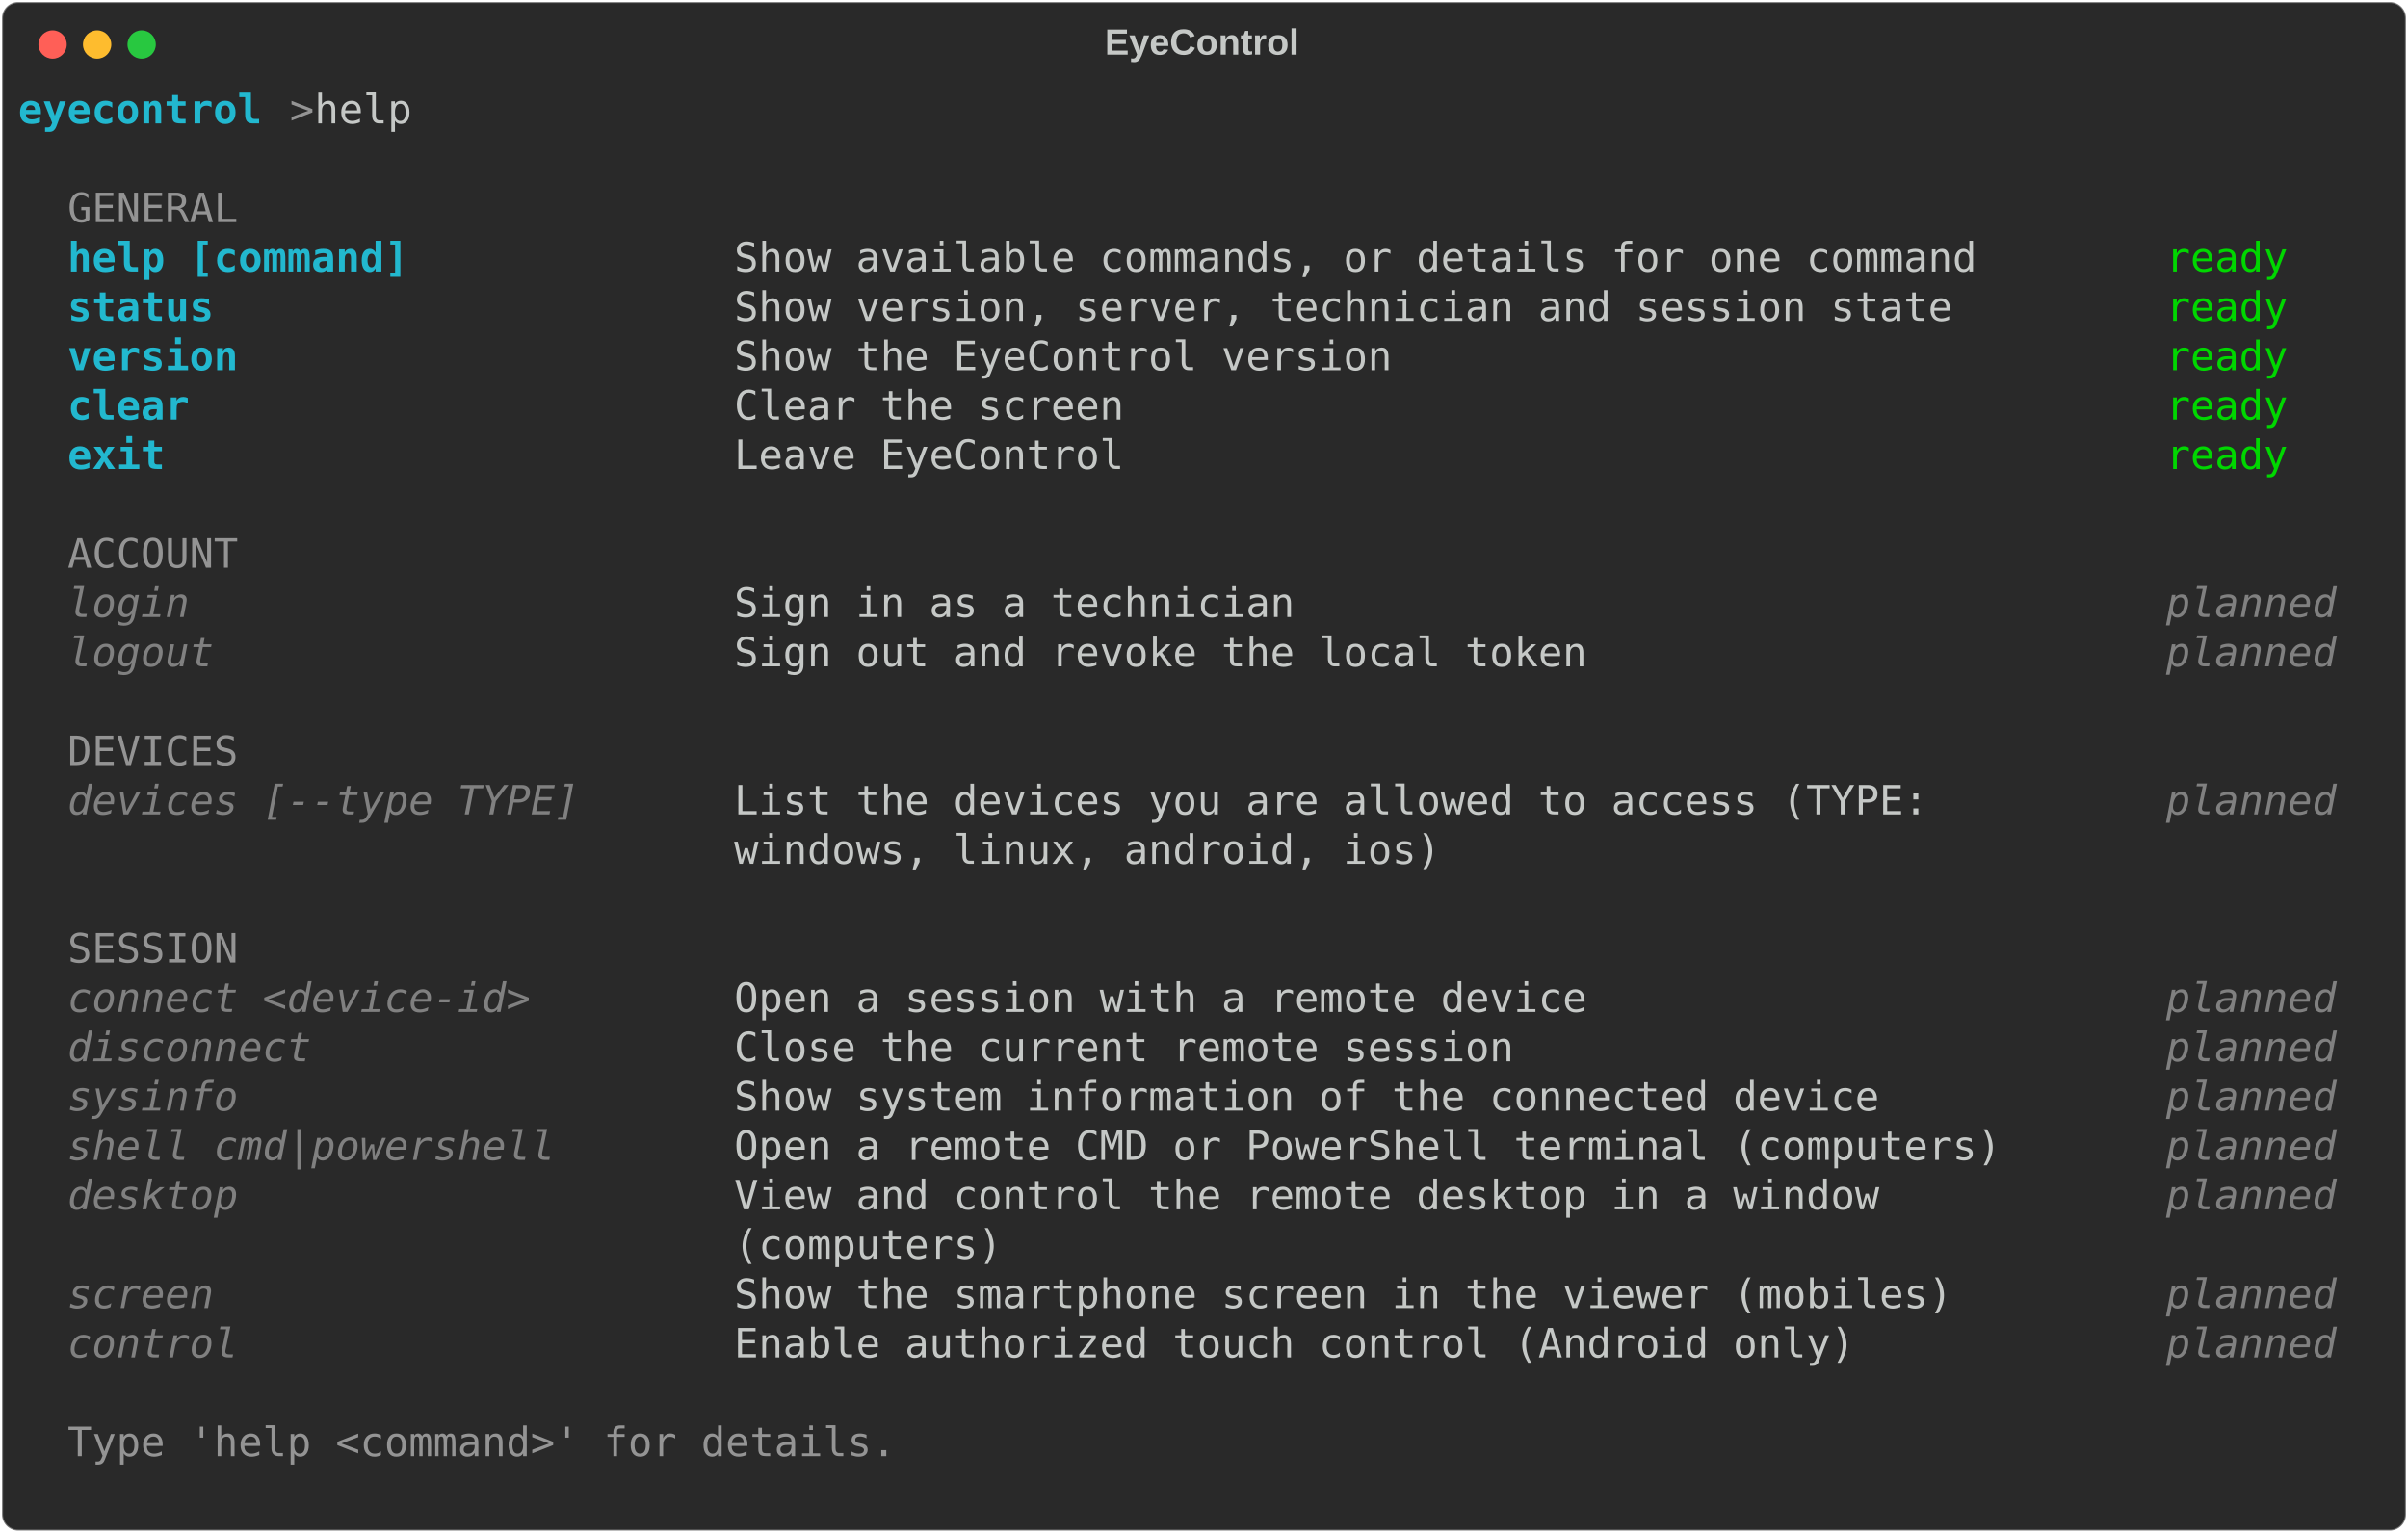
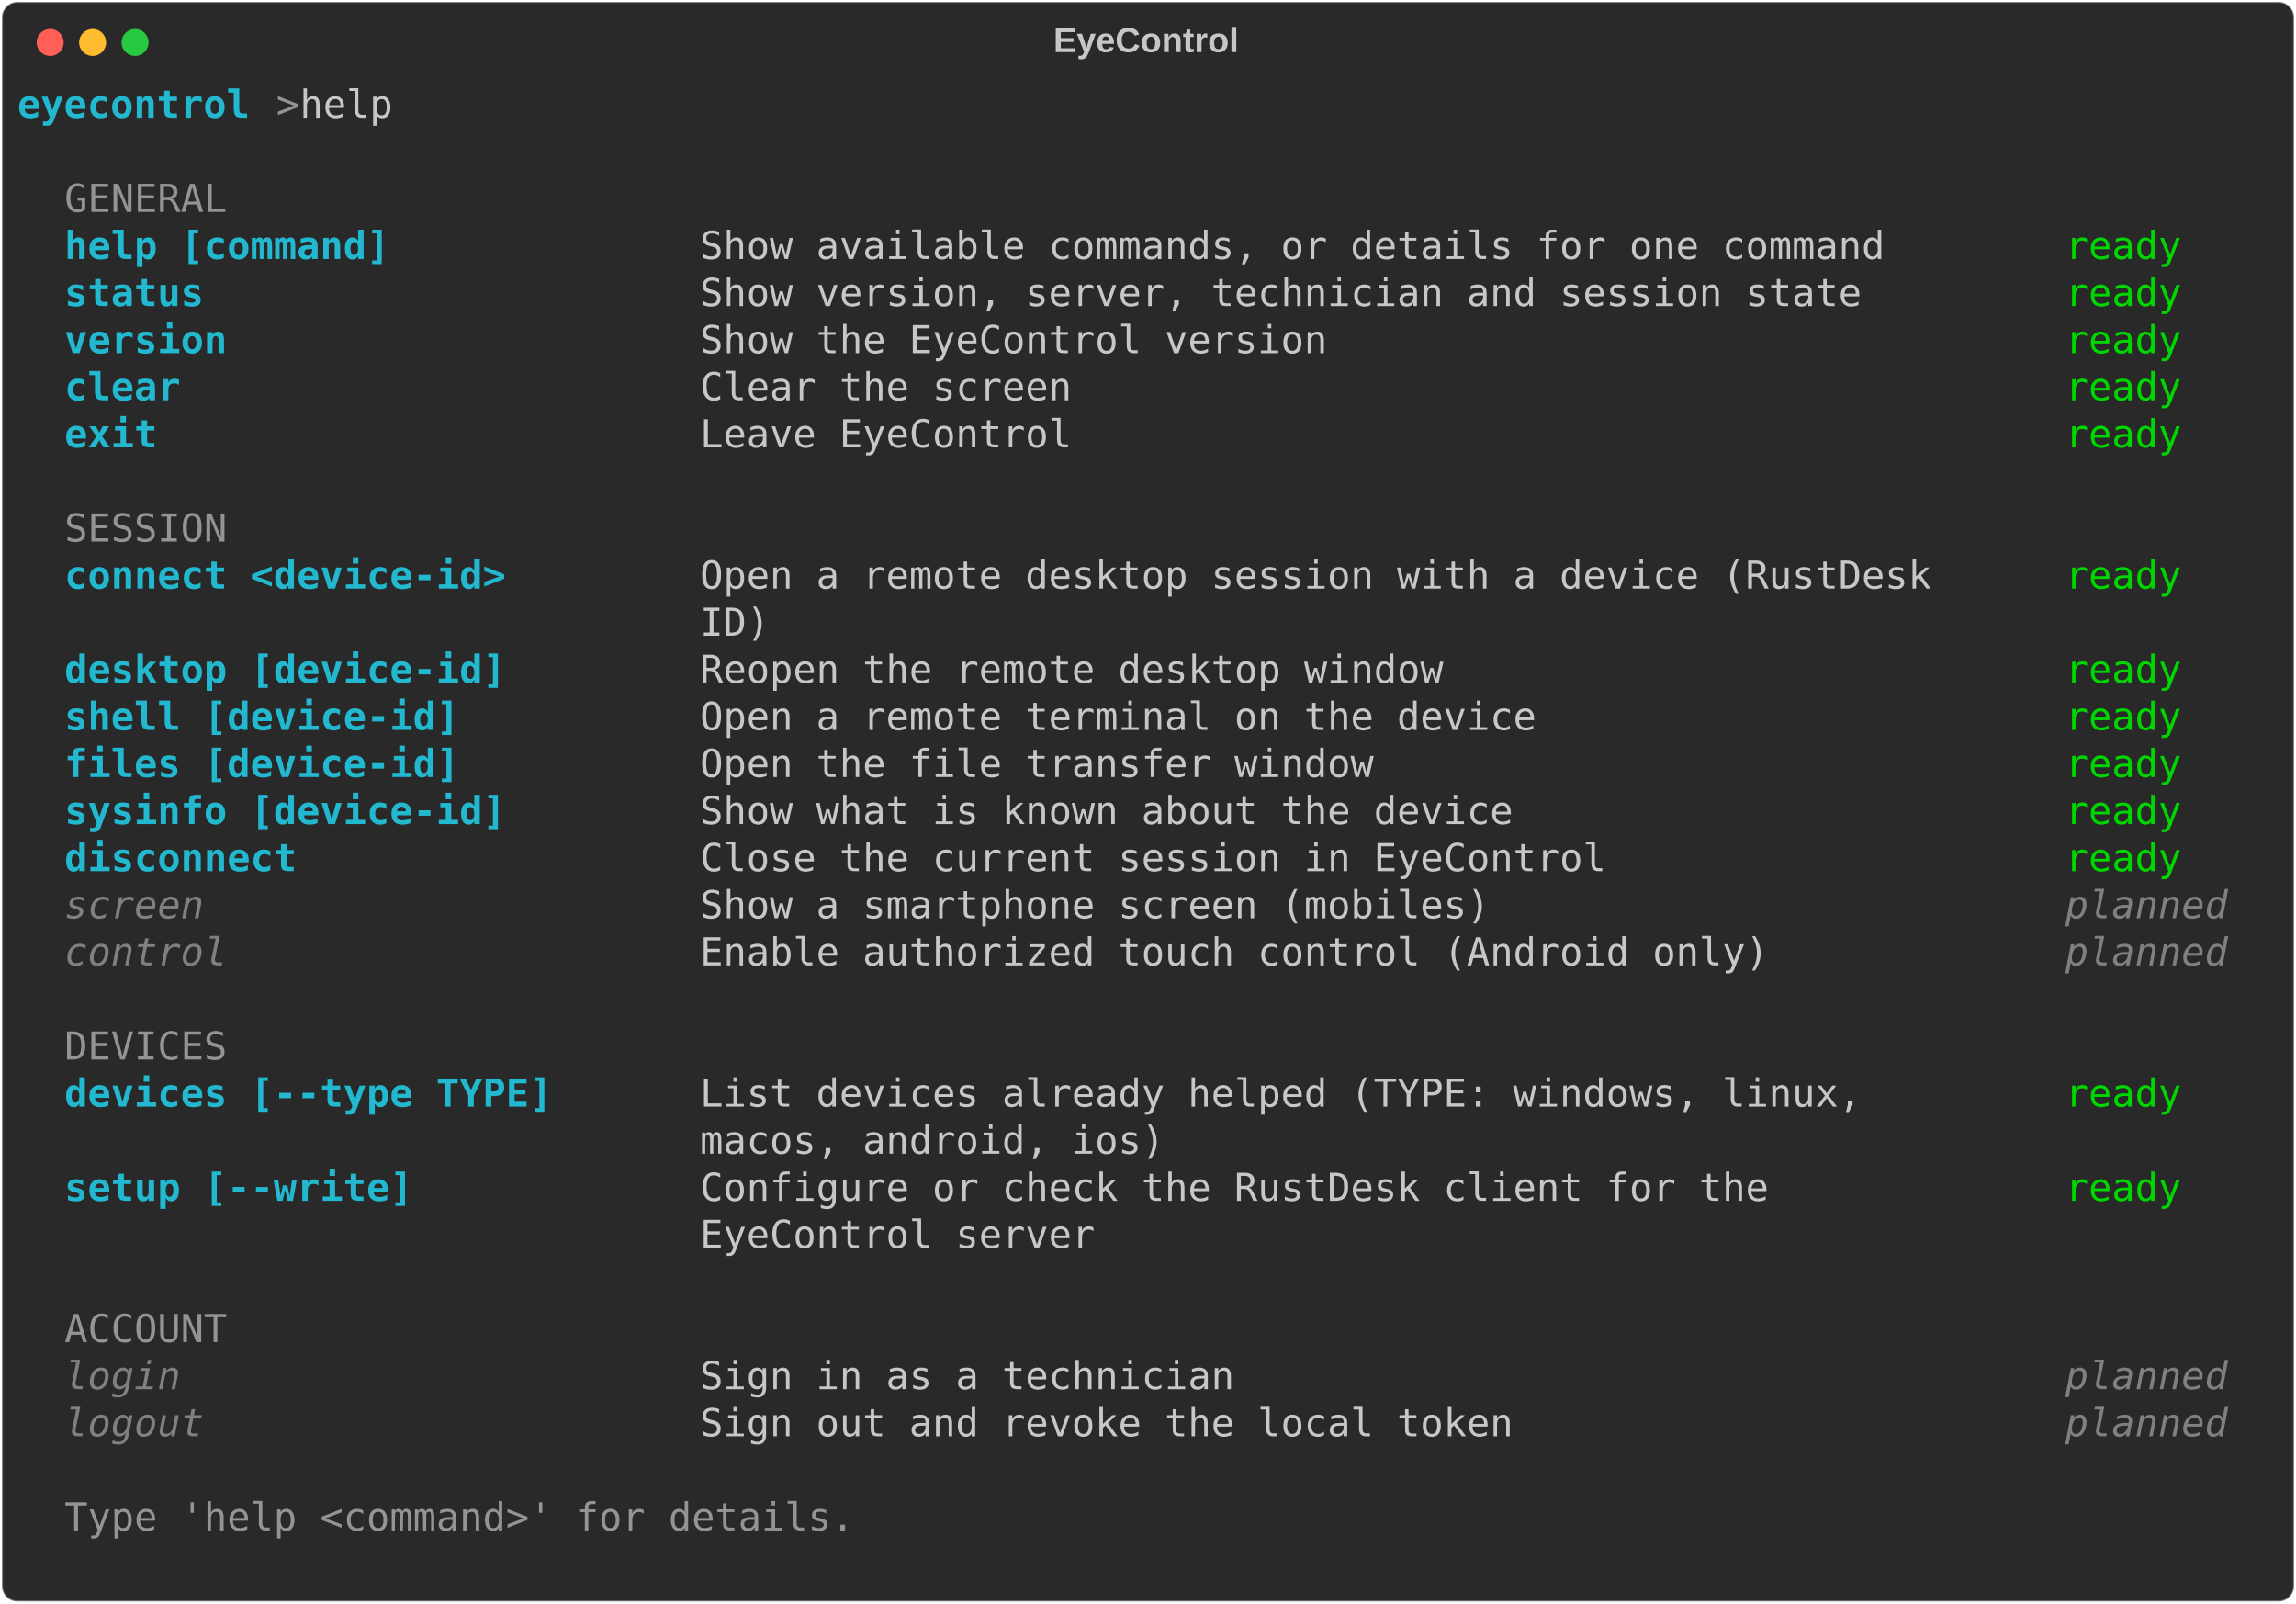
- <svg xmlns="http://www.w3.org/2000/svg" class="rich-terminal" viewBox="0 0 1190 757.6">
+ <svg xmlns="http://www.w3.org/2000/svg" class="rich-terminal" viewBox="0 0 1190 830.8">
  <style>

    @font-face {
        font-family: "Fira Code";
        src: local("FiraCode-Regular"),
                url("https://cdnjs.cloudflare.com/ajax/libs/firacode/6.2.0/woff2/FiraCode-Regular.woff2") format("woff2"),
                url("https://cdnjs.cloudflare.com/ajax/libs/firacode/6.2.0/woff/FiraCode-Regular.woff") format("woff");
        font-style: normal;
        font-weight: 400;
    }
    @font-face {
        font-family: "Fira Code";
        src: local("FiraCode-Bold"),
                url("https://cdnjs.cloudflare.com/ajax/libs/firacode/6.2.0/woff2/FiraCode-Bold.woff2") format("woff2"),
                url("https://cdnjs.cloudflare.com/ajax/libs/firacode/6.2.0/woff/FiraCode-Bold.woff") format("woff");
        font-style: bold;
        font-weight: 700;
    }

-     .terminal-1631332428-matrix {
+     .terminal-2297467737-matrix {
        font-family: Fira Code, monospace;
        font-size: 20px;
        line-height: 24.4px;
        font-variant-east-asian: full-width;
    }

-     .terminal-1631332428-title {
+     .terminal-2297467737-title {
        font-size: 18px;
        font-weight: bold;
        font-family: arial;
    }

-     .terminal-1631332428-r1 { fill: #22b8cf;font-weight: bold }
- .terminal-1631332428-r2 { fill: #c5c8c6 }
- .terminal-1631332428-r3 { fill: #949494 }
- .terminal-1631332428-r4 { fill: #00d700 }
- .terminal-1631332428-r5 { fill: #808080;font-style: italic; }
+     .terminal-2297467737-r1 { fill: #22b8cf;font-weight: bold }
+ .terminal-2297467737-r2 { fill: #c5c8c6 }
+ .terminal-2297467737-r3 { fill: #949494 }
+ .terminal-2297467737-r4 { fill: #00d700 }
+ .terminal-2297467737-r5 { fill: #808080;font-style: italic; }
    </style>
  <defs>
-     <clipPath id="terminal-1631332428-clip-terminal">
-       <rect x="0" y="0" width="1170.2" height="706.6" />
-     </clipPath>
-     <clipPath id="terminal-1631332428-line-0">
+     <clipPath id="terminal-2297467737-clip-terminal">
+       <rect x="0" y="0" width="1170.2" height="779.8" />
+     </clipPath>
+     <clipPath id="terminal-2297467737-line-0">
      <rect x="0" y="1.5" width="1171.2" height="24.65" />
    </clipPath>
-     <clipPath id="terminal-1631332428-line-1">
+     <clipPath id="terminal-2297467737-line-1">
      <rect x="0" y="25.9" width="1171.2" height="24.65" />
    </clipPath>
-     <clipPath id="terminal-1631332428-line-2">
+     <clipPath id="terminal-2297467737-line-2">
      <rect x="0" y="50.3" width="1171.2" height="24.65" />
    </clipPath>
-     <clipPath id="terminal-1631332428-line-3">
+     <clipPath id="terminal-2297467737-line-3">
      <rect x="0" y="74.7" width="1171.2" height="24.65" />
    </clipPath>
-     <clipPath id="terminal-1631332428-line-4">
+     <clipPath id="terminal-2297467737-line-4">
      <rect x="0" y="99.1" width="1171.2" height="24.65" />
    </clipPath>
-     <clipPath id="terminal-1631332428-line-5">
+     <clipPath id="terminal-2297467737-line-5">
      <rect x="0" y="123.5" width="1171.2" height="24.65" />
    </clipPath>
-     <clipPath id="terminal-1631332428-line-6">
+     <clipPath id="terminal-2297467737-line-6">
      <rect x="0" y="147.9" width="1171.2" height="24.65" />
    </clipPath>
-     <clipPath id="terminal-1631332428-line-7">
+     <clipPath id="terminal-2297467737-line-7">
      <rect x="0" y="172.3" width="1171.2" height="24.65" />
    </clipPath>
-     <clipPath id="terminal-1631332428-line-8">
+     <clipPath id="terminal-2297467737-line-8">
      <rect x="0" y="196.7" width="1171.2" height="24.65" />
    </clipPath>
-     <clipPath id="terminal-1631332428-line-9">
+     <clipPath id="terminal-2297467737-line-9">
      <rect x="0" y="221.1" width="1171.2" height="24.65" />
    </clipPath>
-     <clipPath id="terminal-1631332428-line-10">
+     <clipPath id="terminal-2297467737-line-10">
      <rect x="0" y="245.5" width="1171.2" height="24.65" />
    </clipPath>
-     <clipPath id="terminal-1631332428-line-11">
+     <clipPath id="terminal-2297467737-line-11">
      <rect x="0" y="269.9" width="1171.2" height="24.65" />
    </clipPath>
-     <clipPath id="terminal-1631332428-line-12">
+     <clipPath id="terminal-2297467737-line-12">
      <rect x="0" y="294.3" width="1171.2" height="24.65" />
    </clipPath>
-     <clipPath id="terminal-1631332428-line-13">
+     <clipPath id="terminal-2297467737-line-13">
      <rect x="0" y="318.7" width="1171.2" height="24.65" />
    </clipPath>
-     <clipPath id="terminal-1631332428-line-14">
+     <clipPath id="terminal-2297467737-line-14">
      <rect x="0" y="343.1" width="1171.2" height="24.65" />
    </clipPath>
-     <clipPath id="terminal-1631332428-line-15">
+     <clipPath id="terminal-2297467737-line-15">
      <rect x="0" y="367.5" width="1171.2" height="24.65" />
    </clipPath>
-     <clipPath id="terminal-1631332428-line-16">
+     <clipPath id="terminal-2297467737-line-16">
      <rect x="0" y="391.9" width="1171.2" height="24.65" />
    </clipPath>
-     <clipPath id="terminal-1631332428-line-17">
+     <clipPath id="terminal-2297467737-line-17">
      <rect x="0" y="416.3" width="1171.2" height="24.65" />
    </clipPath>
-     <clipPath id="terminal-1631332428-line-18">
+     <clipPath id="terminal-2297467737-line-18">
      <rect x="0" y="440.7" width="1171.2" height="24.65" />
    </clipPath>
-     <clipPath id="terminal-1631332428-line-19">
+     <clipPath id="terminal-2297467737-line-19">
      <rect x="0" y="465.1" width="1171.2" height="24.65" />
    </clipPath>
-     <clipPath id="terminal-1631332428-line-20">
+     <clipPath id="terminal-2297467737-line-20">
      <rect x="0" y="489.5" width="1171.2" height="24.65" />
    </clipPath>
-     <clipPath id="terminal-1631332428-line-21">
+     <clipPath id="terminal-2297467737-line-21">
      <rect x="0" y="513.9" width="1171.2" height="24.65" />
    </clipPath>
-     <clipPath id="terminal-1631332428-line-22">
+     <clipPath id="terminal-2297467737-line-22">
      <rect x="0" y="538.3" width="1171.2" height="24.65" />
    </clipPath>
-     <clipPath id="terminal-1631332428-line-23">
+     <clipPath id="terminal-2297467737-line-23">
      <rect x="0" y="562.7" width="1171.2" height="24.65" />
    </clipPath>
-     <clipPath id="terminal-1631332428-line-24">
+     <clipPath id="terminal-2297467737-line-24">
      <rect x="0" y="587.1" width="1171.2" height="24.65" />
    </clipPath>
-     <clipPath id="terminal-1631332428-line-25">
+     <clipPath id="terminal-2297467737-line-25">
      <rect x="0" y="611.5" width="1171.2" height="24.65" />
    </clipPath>
-     <clipPath id="terminal-1631332428-line-26">
+     <clipPath id="terminal-2297467737-line-26">
      <rect x="0" y="635.9" width="1171.2" height="24.65" />
    </clipPath>
-     <clipPath id="terminal-1631332428-line-27">
+     <clipPath id="terminal-2297467737-line-27">
      <rect x="0" y="660.3" width="1171.2" height="24.65" />
    </clipPath>
+     <clipPath id="terminal-2297467737-line-28">
+       <rect x="0" y="684.7" width="1171.2" height="24.65" />
+     </clipPath>
+     <clipPath id="terminal-2297467737-line-29">
+       <rect x="0" y="709.1" width="1171.2" height="24.65" />
+     </clipPath>
+     <clipPath id="terminal-2297467737-line-30">
+       <rect x="0" y="733.5" width="1171.2" height="24.65" />
+     </clipPath>
  </defs>
-   <rect fill="#292929" stroke="rgba(255,255,255,0.35)" stroke-width="1" x="1" y="1" width="1188" height="755.6" rx="8" />
-   <text class="terminal-1631332428-title" fill="#c5c8c6" text-anchor="middle" x="594" y="27">EyeControl</text>
+   <rect fill="#292929" stroke="rgba(255,255,255,0.35)" stroke-width="1" x="1" y="1" width="1188" height="828.8" rx="8" />
+   <text class="terminal-2297467737-title" fill="#c5c8c6" text-anchor="middle" x="594" y="27">EyeControl</text>
  <g transform="translate(26,22)">
    <circle cx="0" cy="0" r="7" fill="#ff5f57" />
    <circle cx="22" cy="0" r="7" fill="#febc2e" />
    <circle cx="44" cy="0" r="7" fill="#28c840" />
  </g>
-   <g transform="translate(9, 41)" clip-path="url(#terminal-1631332428-clip-terminal)">
-     <g class="terminal-1631332428-matrix">
-       <text class="terminal-1631332428-r1" x="0" y="20" textLength="122" clip-path="url(#terminal-1631332428-line-0)">eyecontrol</text>
-       <text class="terminal-1631332428-r3" x="134.2" y="20" textLength="12.2" clip-path="url(#terminal-1631332428-line-0)">&gt;</text>
-       <text class="terminal-1631332428-r2" x="146.4" y="20" textLength="61" clip-path="url(#terminal-1631332428-line-0)"> help</text>
-       <text class="terminal-1631332428-r2" x="1171.2" y="20" textLength="12.2" clip-path="url(#terminal-1631332428-line-0)">
- </text>
-       <text class="terminal-1631332428-r2" x="1171.2" y="44.4" textLength="12.2" clip-path="url(#terminal-1631332428-line-1)">
- </text>
-       <text class="terminal-1631332428-r3" x="24.4" y="68.8" textLength="280.6" clip-path="url(#terminal-1631332428-line-2)">GENERAL                </text>
-       <text class="terminal-1631332428-r2" x="1171.2" y="68.8" textLength="12.2" clip-path="url(#terminal-1631332428-line-2)">
- </text>
-       <text class="terminal-1631332428-r1" x="24.4" y="93.2" textLength="280.6" clip-path="url(#terminal-1631332428-line-3)">  help [command]       </text>
-       <text class="terminal-1631332428-r2" x="353.8" y="93.2" textLength="658.8" clip-path="url(#terminal-1631332428-line-3)">Show available commands, or details for one command   </text>
-       <text class="terminal-1631332428-r4" x="1061.4" y="93.2" textLength="85.4" clip-path="url(#terminal-1631332428-line-3)">ready  </text>
-       <text class="terminal-1631332428-r2" x="1171.2" y="93.2" textLength="12.2" clip-path="url(#terminal-1631332428-line-3)">
- </text>
-       <text class="terminal-1631332428-r1" x="24.4" y="117.6" textLength="280.6" clip-path="url(#terminal-1631332428-line-4)">  status               </text>
-       <text class="terminal-1631332428-r2" x="353.8" y="117.6" textLength="658.8" clip-path="url(#terminal-1631332428-line-4)">Show version, server, technician and session state    </text>
-       <text class="terminal-1631332428-r4" x="1061.4" y="117.6" textLength="85.4" clip-path="url(#terminal-1631332428-line-4)">ready  </text>
-       <text class="terminal-1631332428-r2" x="1171.2" y="117.6" textLength="12.2" clip-path="url(#terminal-1631332428-line-4)">
- </text>
-       <text class="terminal-1631332428-r1" x="24.4" y="142" textLength="280.6" clip-path="url(#terminal-1631332428-line-5)">  version              </text>
-       <text class="terminal-1631332428-r2" x="353.8" y="142" textLength="658.8" clip-path="url(#terminal-1631332428-line-5)">Show the EyeControl version                           </text>
-       <text class="terminal-1631332428-r4" x="1061.4" y="142" textLength="85.4" clip-path="url(#terminal-1631332428-line-5)">ready  </text>
-       <text class="terminal-1631332428-r2" x="1171.2" y="142" textLength="12.2" clip-path="url(#terminal-1631332428-line-5)">
- </text>
-       <text class="terminal-1631332428-r1" x="24.4" y="166.4" textLength="280.6" clip-path="url(#terminal-1631332428-line-6)">  clear                </text>
-       <text class="terminal-1631332428-r2" x="353.8" y="166.4" textLength="658.8" clip-path="url(#terminal-1631332428-line-6)">Clear the screen                                      </text>
-       <text class="terminal-1631332428-r4" x="1061.4" y="166.4" textLength="85.4" clip-path="url(#terminal-1631332428-line-6)">ready  </text>
-       <text class="terminal-1631332428-r2" x="1171.2" y="166.4" textLength="12.2" clip-path="url(#terminal-1631332428-line-6)">
- </text>
-       <text class="terminal-1631332428-r1" x="24.4" y="190.8" textLength="280.6" clip-path="url(#terminal-1631332428-line-7)">  exit                 </text>
-       <text class="terminal-1631332428-r2" x="353.8" y="190.8" textLength="658.8" clip-path="url(#terminal-1631332428-line-7)">Leave EyeControl                                      </text>
-       <text class="terminal-1631332428-r4" x="1061.4" y="190.8" textLength="85.4" clip-path="url(#terminal-1631332428-line-7)">ready  </text>
-       <text class="terminal-1631332428-r2" x="1171.2" y="190.8" textLength="12.2" clip-path="url(#terminal-1631332428-line-7)">
- </text>
-       <text class="terminal-1631332428-r2" x="1171.2" y="215.2" textLength="12.2" clip-path="url(#terminal-1631332428-line-8)">
- </text>
-       <text class="terminal-1631332428-r3" x="24.4" y="239.6" textLength="280.6" clip-path="url(#terminal-1631332428-line-9)">ACCOUNT                </text>
-       <text class="terminal-1631332428-r2" x="1171.2" y="239.6" textLength="12.2" clip-path="url(#terminal-1631332428-line-9)">
- </text>
-       <text class="terminal-1631332428-r5" x="24.4" y="264" textLength="280.6" clip-path="url(#terminal-1631332428-line-10)">  login                </text>
-       <text class="terminal-1631332428-r2" x="353.8" y="264" textLength="658.8" clip-path="url(#terminal-1631332428-line-10)">Sign in as a technician                               </text>
-       <text class="terminal-1631332428-r5" x="1061.4" y="264" textLength="85.4" clip-path="url(#terminal-1631332428-line-10)">planned</text>
-       <text class="terminal-1631332428-r2" x="1171.2" y="264" textLength="12.2" clip-path="url(#terminal-1631332428-line-10)">
- </text>
-       <text class="terminal-1631332428-r5" x="24.4" y="288.4" textLength="280.6" clip-path="url(#terminal-1631332428-line-11)">  logout               </text>
-       <text class="terminal-1631332428-r2" x="353.8" y="288.4" textLength="658.8" clip-path="url(#terminal-1631332428-line-11)">Sign out and revoke the local token                   </text>
-       <text class="terminal-1631332428-r5" x="1061.4" y="288.4" textLength="85.4" clip-path="url(#terminal-1631332428-line-11)">planned</text>
-       <text class="terminal-1631332428-r2" x="1171.2" y="288.4" textLength="12.2" clip-path="url(#terminal-1631332428-line-11)">
- </text>
-       <text class="terminal-1631332428-r2" x="1171.2" y="312.8" textLength="12.2" clip-path="url(#terminal-1631332428-line-12)">
- </text>
-       <text class="terminal-1631332428-r3" x="24.4" y="337.2" textLength="280.6" clip-path="url(#terminal-1631332428-line-13)">DEVICES                </text>
-       <text class="terminal-1631332428-r2" x="1171.2" y="337.2" textLength="12.2" clip-path="url(#terminal-1631332428-line-13)">
- </text>
-       <text class="terminal-1631332428-r5" x="24.4" y="361.6" textLength="280.6" clip-path="url(#terminal-1631332428-line-14)">  devices [--type TYPE]</text>
-       <text class="terminal-1631332428-r2" x="353.8" y="361.6" textLength="658.8" clip-path="url(#terminal-1631332428-line-14)">List the devices you are allowed to access (TYPE:     </text>
-       <text class="terminal-1631332428-r5" x="1061.4" y="361.6" textLength="85.4" clip-path="url(#terminal-1631332428-line-14)">planned</text>
-       <text class="terminal-1631332428-r2" x="1171.2" y="361.6" textLength="12.2" clip-path="url(#terminal-1631332428-line-14)">
- </text>
-       <text class="terminal-1631332428-r2" x="353.8" y="386" textLength="658.8" clip-path="url(#terminal-1631332428-line-15)">windows, linux, android, ios)                         </text>
-       <text class="terminal-1631332428-r2" x="1171.2" y="386" textLength="12.2" clip-path="url(#terminal-1631332428-line-15)">
- </text>
-       <text class="terminal-1631332428-r2" x="1171.2" y="410.4" textLength="12.2" clip-path="url(#terminal-1631332428-line-16)">
- </text>
-       <text class="terminal-1631332428-r3" x="24.4" y="434.8" textLength="280.6" clip-path="url(#terminal-1631332428-line-17)">SESSION                </text>
-       <text class="terminal-1631332428-r2" x="1171.2" y="434.8" textLength="12.2" clip-path="url(#terminal-1631332428-line-17)">
- </text>
-       <text class="terminal-1631332428-r5" x="24.4" y="459.2" textLength="280.6" clip-path="url(#terminal-1631332428-line-18)">  connect &lt;device-id&gt;  </text>
-       <text class="terminal-1631332428-r2" x="353.8" y="459.2" textLength="658.8" clip-path="url(#terminal-1631332428-line-18)">Open a session with a remote device                   </text>
-       <text class="terminal-1631332428-r5" x="1061.4" y="459.2" textLength="85.4" clip-path="url(#terminal-1631332428-line-18)">planned</text>
-       <text class="terminal-1631332428-r2" x="1171.2" y="459.2" textLength="12.2" clip-path="url(#terminal-1631332428-line-18)">
- </text>
-       <text class="terminal-1631332428-r5" x="24.4" y="483.6" textLength="280.6" clip-path="url(#terminal-1631332428-line-19)">  disconnect           </text>
-       <text class="terminal-1631332428-r2" x="353.8" y="483.6" textLength="658.8" clip-path="url(#terminal-1631332428-line-19)">Close the current remote session                      </text>
-       <text class="terminal-1631332428-r5" x="1061.4" y="483.6" textLength="85.4" clip-path="url(#terminal-1631332428-line-19)">planned</text>
-       <text class="terminal-1631332428-r2" x="1171.2" y="483.6" textLength="12.2" clip-path="url(#terminal-1631332428-line-19)">
- </text>
-       <text class="terminal-1631332428-r5" x="24.4" y="508" textLength="280.6" clip-path="url(#terminal-1631332428-line-20)">  sysinfo              </text>
-       <text class="terminal-1631332428-r2" x="353.8" y="508" textLength="658.8" clip-path="url(#terminal-1631332428-line-20)">Show system information of the connected device       </text>
-       <text class="terminal-1631332428-r5" x="1061.4" y="508" textLength="85.4" clip-path="url(#terminal-1631332428-line-20)">planned</text>
-       <text class="terminal-1631332428-r2" x="1171.2" y="508" textLength="12.2" clip-path="url(#terminal-1631332428-line-20)">
- </text>
-       <text class="terminal-1631332428-r5" x="24.4" y="532.4" textLength="280.6" clip-path="url(#terminal-1631332428-line-21)">  shell cmd|powershell </text>
-       <text class="terminal-1631332428-r2" x="353.8" y="532.4" textLength="658.8" clip-path="url(#terminal-1631332428-line-21)">Open a remote CMD or PowerShell terminal (computers)  </text>
-       <text class="terminal-1631332428-r5" x="1061.4" y="532.4" textLength="85.4" clip-path="url(#terminal-1631332428-line-21)">planned</text>
-       <text class="terminal-1631332428-r2" x="1171.2" y="532.4" textLength="12.2" clip-path="url(#terminal-1631332428-line-21)">
- </text>
-       <text class="terminal-1631332428-r5" x="24.4" y="556.8" textLength="280.6" clip-path="url(#terminal-1631332428-line-22)">  desktop              </text>
-       <text class="terminal-1631332428-r2" x="353.8" y="556.8" textLength="658.8" clip-path="url(#terminal-1631332428-line-22)">View and control the remote desktop in a window       </text>
-       <text class="terminal-1631332428-r5" x="1061.4" y="556.8" textLength="85.4" clip-path="url(#terminal-1631332428-line-22)">planned</text>
-       <text class="terminal-1631332428-r2" x="1171.2" y="556.8" textLength="12.2" clip-path="url(#terminal-1631332428-line-22)">
- </text>
-       <text class="terminal-1631332428-r2" x="353.8" y="581.2" textLength="658.8" clip-path="url(#terminal-1631332428-line-23)">(computers)                                           </text>
-       <text class="terminal-1631332428-r2" x="1171.2" y="581.2" textLength="12.2" clip-path="url(#terminal-1631332428-line-23)">
- </text>
-       <text class="terminal-1631332428-r5" x="24.4" y="605.6" textLength="280.6" clip-path="url(#terminal-1631332428-line-24)">  screen               </text>
-       <text class="terminal-1631332428-r2" x="353.8" y="605.6" textLength="658.8" clip-path="url(#terminal-1631332428-line-24)">Show the smartphone screen in the viewer (mobiles)    </text>
-       <text class="terminal-1631332428-r5" x="1061.4" y="605.6" textLength="85.4" clip-path="url(#terminal-1631332428-line-24)">planned</text>
-       <text class="terminal-1631332428-r2" x="1171.2" y="605.6" textLength="12.2" clip-path="url(#terminal-1631332428-line-24)">
- </text>
-       <text class="terminal-1631332428-r5" x="24.4" y="630" textLength="280.6" clip-path="url(#terminal-1631332428-line-25)">  control              </text>
-       <text class="terminal-1631332428-r2" x="353.8" y="630" textLength="658.8" clip-path="url(#terminal-1631332428-line-25)">Enable authorized touch control (Android only)        </text>
-       <text class="terminal-1631332428-r5" x="1061.4" y="630" textLength="85.4" clip-path="url(#terminal-1631332428-line-25)">planned</text>
-       <text class="terminal-1631332428-r2" x="1171.2" y="630" textLength="12.2" clip-path="url(#terminal-1631332428-line-25)">
- </text>
-       <text class="terminal-1631332428-r2" x="1171.2" y="654.4" textLength="12.2" clip-path="url(#terminal-1631332428-line-26)">
- </text>
-       <text class="terminal-1631332428-r3" x="24.4" y="678.8" textLength="414.8" clip-path="url(#terminal-1631332428-line-27)">Type 'help &lt;command&gt;' for details.</text>
-       <text class="terminal-1631332428-r2" x="1171.2" y="678.8" textLength="12.2" clip-path="url(#terminal-1631332428-line-27)">
- </text>
-       <text class="terminal-1631332428-r2" x="1171.2" y="703.2" textLength="12.2" clip-path="url(#terminal-1631332428-line-28)">
+   <g transform="translate(9, 41)" clip-path="url(#terminal-2297467737-clip-terminal)">
+     <g class="terminal-2297467737-matrix">
+       <text class="terminal-2297467737-r1" x="0" y="20" textLength="122" clip-path="url(#terminal-2297467737-line-0)">eyecontrol</text>
+       <text class="terminal-2297467737-r3" x="134.2" y="20" textLength="12.2" clip-path="url(#terminal-2297467737-line-0)">&gt;</text>
+       <text class="terminal-2297467737-r2" x="146.4" y="20" textLength="61" clip-path="url(#terminal-2297467737-line-0)"> help</text>
+       <text class="terminal-2297467737-r2" x="1171.2" y="20" textLength="12.2" clip-path="url(#terminal-2297467737-line-0)">
+ </text>
+       <text class="terminal-2297467737-r2" x="1171.2" y="44.4" textLength="12.2" clip-path="url(#terminal-2297467737-line-1)">
+ </text>
+       <text class="terminal-2297467737-r3" x="24.4" y="68.8" textLength="280.6" clip-path="url(#terminal-2297467737-line-2)">GENERAL                </text>
+       <text class="terminal-2297467737-r2" x="1171.2" y="68.8" textLength="12.2" clip-path="url(#terminal-2297467737-line-2)">
+ </text>
+       <text class="terminal-2297467737-r1" x="24.4" y="93.2" textLength="280.6" clip-path="url(#terminal-2297467737-line-3)">  help [command]       </text>
+       <text class="terminal-2297467737-r2" x="353.8" y="93.2" textLength="658.8" clip-path="url(#terminal-2297467737-line-3)">Show available commands, or details for one command   </text>
+       <text class="terminal-2297467737-r4" x="1061.4" y="93.2" textLength="85.4" clip-path="url(#terminal-2297467737-line-3)">ready  </text>
+       <text class="terminal-2297467737-r2" x="1171.2" y="93.2" textLength="12.2" clip-path="url(#terminal-2297467737-line-3)">
+ </text>
+       <text class="terminal-2297467737-r1" x="24.4" y="117.6" textLength="280.6" clip-path="url(#terminal-2297467737-line-4)">  status               </text>
+       <text class="terminal-2297467737-r2" x="353.8" y="117.6" textLength="658.8" clip-path="url(#terminal-2297467737-line-4)">Show version, server, technician and session state    </text>
+       <text class="terminal-2297467737-r4" x="1061.4" y="117.6" textLength="85.4" clip-path="url(#terminal-2297467737-line-4)">ready  </text>
+       <text class="terminal-2297467737-r2" x="1171.2" y="117.6" textLength="12.2" clip-path="url(#terminal-2297467737-line-4)">
+ </text>
+       <text class="terminal-2297467737-r1" x="24.4" y="142" textLength="280.6" clip-path="url(#terminal-2297467737-line-5)">  version              </text>
+       <text class="terminal-2297467737-r2" x="353.8" y="142" textLength="658.8" clip-path="url(#terminal-2297467737-line-5)">Show the EyeControl version                           </text>
+       <text class="terminal-2297467737-r4" x="1061.4" y="142" textLength="85.4" clip-path="url(#terminal-2297467737-line-5)">ready  </text>
+       <text class="terminal-2297467737-r2" x="1171.2" y="142" textLength="12.2" clip-path="url(#terminal-2297467737-line-5)">
+ </text>
+       <text class="terminal-2297467737-r1" x="24.4" y="166.4" textLength="280.6" clip-path="url(#terminal-2297467737-line-6)">  clear                </text>
+       <text class="terminal-2297467737-r2" x="353.8" y="166.4" textLength="658.8" clip-path="url(#terminal-2297467737-line-6)">Clear the screen                                      </text>
+       <text class="terminal-2297467737-r4" x="1061.4" y="166.4" textLength="85.4" clip-path="url(#terminal-2297467737-line-6)">ready  </text>
+       <text class="terminal-2297467737-r2" x="1171.2" y="166.4" textLength="12.2" clip-path="url(#terminal-2297467737-line-6)">
+ </text>
+       <text class="terminal-2297467737-r1" x="24.4" y="190.8" textLength="280.6" clip-path="url(#terminal-2297467737-line-7)">  exit                 </text>
+       <text class="terminal-2297467737-r2" x="353.8" y="190.8" textLength="658.8" clip-path="url(#terminal-2297467737-line-7)">Leave EyeControl                                      </text>
+       <text class="terminal-2297467737-r4" x="1061.4" y="190.8" textLength="85.4" clip-path="url(#terminal-2297467737-line-7)">ready  </text>
+       <text class="terminal-2297467737-r2" x="1171.2" y="190.8" textLength="12.2" clip-path="url(#terminal-2297467737-line-7)">
+ </text>
+       <text class="terminal-2297467737-r2" x="1171.2" y="215.2" textLength="12.2" clip-path="url(#terminal-2297467737-line-8)">
+ </text>
+       <text class="terminal-2297467737-r3" x="24.4" y="239.6" textLength="280.6" clip-path="url(#terminal-2297467737-line-9)">SESSION                </text>
+       <text class="terminal-2297467737-r2" x="1171.2" y="239.6" textLength="12.2" clip-path="url(#terminal-2297467737-line-9)">
+ </text>
+       <text class="terminal-2297467737-r1" x="24.4" y="264" textLength="280.6" clip-path="url(#terminal-2297467737-line-10)">  connect &lt;device-id&gt;  </text>
+       <text class="terminal-2297467737-r2" x="353.8" y="264" textLength="658.8" clip-path="url(#terminal-2297467737-line-10)">Open a remote desktop session with a device (RustDesk </text>
+       <text class="terminal-2297467737-r4" x="1061.4" y="264" textLength="85.4" clip-path="url(#terminal-2297467737-line-10)">ready  </text>
+       <text class="terminal-2297467737-r2" x="1171.2" y="264" textLength="12.2" clip-path="url(#terminal-2297467737-line-10)">
+ </text>
+       <text class="terminal-2297467737-r2" x="353.8" y="288.4" textLength="658.8" clip-path="url(#terminal-2297467737-line-11)">ID)                                                   </text>
+       <text class="terminal-2297467737-r2" x="1171.2" y="288.4" textLength="12.2" clip-path="url(#terminal-2297467737-line-11)">
+ </text>
+       <text class="terminal-2297467737-r1" x="24.4" y="312.8" textLength="280.6" clip-path="url(#terminal-2297467737-line-12)">  desktop [device-id]  </text>
+       <text class="terminal-2297467737-r2" x="353.8" y="312.8" textLength="658.8" clip-path="url(#terminal-2297467737-line-12)">Reopen the remote desktop window                      </text>
+       <text class="terminal-2297467737-r4" x="1061.4" y="312.8" textLength="85.4" clip-path="url(#terminal-2297467737-line-12)">ready  </text>
+       <text class="terminal-2297467737-r2" x="1171.2" y="312.8" textLength="12.2" clip-path="url(#terminal-2297467737-line-12)">
+ </text>
+       <text class="terminal-2297467737-r1" x="24.4" y="337.2" textLength="280.6" clip-path="url(#terminal-2297467737-line-13)">  shell [device-id]    </text>
+       <text class="terminal-2297467737-r2" x="353.8" y="337.2" textLength="658.8" clip-path="url(#terminal-2297467737-line-13)">Open a remote terminal on the device                  </text>
+       <text class="terminal-2297467737-r4" x="1061.4" y="337.2" textLength="85.4" clip-path="url(#terminal-2297467737-line-13)">ready  </text>
+       <text class="terminal-2297467737-r2" x="1171.2" y="337.2" textLength="12.2" clip-path="url(#terminal-2297467737-line-13)">
+ </text>
+       <text class="terminal-2297467737-r1" x="24.4" y="361.6" textLength="280.6" clip-path="url(#terminal-2297467737-line-14)">  files [device-id]    </text>
+       <text class="terminal-2297467737-r2" x="353.8" y="361.6" textLength="658.8" clip-path="url(#terminal-2297467737-line-14)">Open the file transfer window                         </text>
+       <text class="terminal-2297467737-r4" x="1061.4" y="361.6" textLength="85.4" clip-path="url(#terminal-2297467737-line-14)">ready  </text>
+       <text class="terminal-2297467737-r2" x="1171.2" y="361.6" textLength="12.2" clip-path="url(#terminal-2297467737-line-14)">
+ </text>
+       <text class="terminal-2297467737-r1" x="24.4" y="386" textLength="280.6" clip-path="url(#terminal-2297467737-line-15)">  sysinfo [device-id]  </text>
+       <text class="terminal-2297467737-r2" x="353.8" y="386" textLength="658.8" clip-path="url(#terminal-2297467737-line-15)">Show what is known about the device                   </text>
+       <text class="terminal-2297467737-r4" x="1061.4" y="386" textLength="85.4" clip-path="url(#terminal-2297467737-line-15)">ready  </text>
+       <text class="terminal-2297467737-r2" x="1171.2" y="386" textLength="12.2" clip-path="url(#terminal-2297467737-line-15)">
+ </text>
+       <text class="terminal-2297467737-r1" x="24.4" y="410.4" textLength="280.6" clip-path="url(#terminal-2297467737-line-16)">  disconnect           </text>
+       <text class="terminal-2297467737-r2" x="353.8" y="410.4" textLength="658.8" clip-path="url(#terminal-2297467737-line-16)">Close the current session in EyeControl               </text>
+       <text class="terminal-2297467737-r4" x="1061.4" y="410.4" textLength="85.4" clip-path="url(#terminal-2297467737-line-16)">ready  </text>
+       <text class="terminal-2297467737-r2" x="1171.2" y="410.4" textLength="12.2" clip-path="url(#terminal-2297467737-line-16)">
+ </text>
+       <text class="terminal-2297467737-r5" x="24.4" y="434.8" textLength="280.6" clip-path="url(#terminal-2297467737-line-17)">  screen               </text>
+       <text class="terminal-2297467737-r2" x="353.8" y="434.8" textLength="658.8" clip-path="url(#terminal-2297467737-line-17)">Show a smartphone screen (mobiles)                    </text>
+       <text class="terminal-2297467737-r5" x="1061.4" y="434.8" textLength="85.4" clip-path="url(#terminal-2297467737-line-17)">planned</text>
+       <text class="terminal-2297467737-r2" x="1171.2" y="434.8" textLength="12.2" clip-path="url(#terminal-2297467737-line-17)">
+ </text>
+       <text class="terminal-2297467737-r5" x="24.4" y="459.2" textLength="280.6" clip-path="url(#terminal-2297467737-line-18)">  control              </text>
+       <text class="terminal-2297467737-r2" x="353.8" y="459.2" textLength="658.8" clip-path="url(#terminal-2297467737-line-18)">Enable authorized touch control (Android only)        </text>
+       <text class="terminal-2297467737-r5" x="1061.4" y="459.2" textLength="85.4" clip-path="url(#terminal-2297467737-line-18)">planned</text>
+       <text class="terminal-2297467737-r2" x="1171.2" y="459.2" textLength="12.2" clip-path="url(#terminal-2297467737-line-18)">
+ </text>
+       <text class="terminal-2297467737-r2" x="1171.2" y="483.6" textLength="12.2" clip-path="url(#terminal-2297467737-line-19)">
+ </text>
+       <text class="terminal-2297467737-r3" x="24.4" y="508" textLength="280.6" clip-path="url(#terminal-2297467737-line-20)">DEVICES                </text>
+       <text class="terminal-2297467737-r2" x="1171.2" y="508" textLength="12.2" clip-path="url(#terminal-2297467737-line-20)">
+ </text>
+       <text class="terminal-2297467737-r1" x="24.4" y="532.4" textLength="280.6" clip-path="url(#terminal-2297467737-line-21)">  devices [--type TYPE]</text>
+       <text class="terminal-2297467737-r2" x="353.8" y="532.4" textLength="658.8" clip-path="url(#terminal-2297467737-line-21)">List devices already helped (TYPE: windows, linux,    </text>
+       <text class="terminal-2297467737-r4" x="1061.4" y="532.4" textLength="85.4" clip-path="url(#terminal-2297467737-line-21)">ready  </text>
+       <text class="terminal-2297467737-r2" x="1171.2" y="532.4" textLength="12.2" clip-path="url(#terminal-2297467737-line-21)">
+ </text>
+       <text class="terminal-2297467737-r2" x="353.8" y="556.8" textLength="658.8" clip-path="url(#terminal-2297467737-line-22)">macos, android, ios)                                  </text>
+       <text class="terminal-2297467737-r2" x="1171.2" y="556.8" textLength="12.2" clip-path="url(#terminal-2297467737-line-22)">
+ </text>
+       <text class="terminal-2297467737-r1" x="24.4" y="581.2" textLength="280.6" clip-path="url(#terminal-2297467737-line-23)">  setup [--write]      </text>
+       <text class="terminal-2297467737-r2" x="353.8" y="581.2" textLength="658.8" clip-path="url(#terminal-2297467737-line-23)">Configure or check the RustDesk client for the        </text>
+       <text class="terminal-2297467737-r4" x="1061.4" y="581.2" textLength="85.4" clip-path="url(#terminal-2297467737-line-23)">ready  </text>
+       <text class="terminal-2297467737-r2" x="1171.2" y="581.2" textLength="12.2" clip-path="url(#terminal-2297467737-line-23)">
+ </text>
+       <text class="terminal-2297467737-r2" x="353.8" y="605.6" textLength="658.8" clip-path="url(#terminal-2297467737-line-24)">EyeControl server                                     </text>
+       <text class="terminal-2297467737-r2" x="1171.2" y="605.6" textLength="12.2" clip-path="url(#terminal-2297467737-line-24)">
+ </text>
+       <text class="terminal-2297467737-r2" x="1171.2" y="630" textLength="12.2" clip-path="url(#terminal-2297467737-line-25)">
+ </text>
+       <text class="terminal-2297467737-r3" x="24.4" y="654.4" textLength="280.6" clip-path="url(#terminal-2297467737-line-26)">ACCOUNT                </text>
+       <text class="terminal-2297467737-r2" x="1171.2" y="654.4" textLength="12.2" clip-path="url(#terminal-2297467737-line-26)">
+ </text>
+       <text class="terminal-2297467737-r5" x="24.4" y="678.8" textLength="280.6" clip-path="url(#terminal-2297467737-line-27)">  login                </text>
+       <text class="terminal-2297467737-r2" x="353.8" y="678.8" textLength="658.8" clip-path="url(#terminal-2297467737-line-27)">Sign in as a technician                               </text>
+       <text class="terminal-2297467737-r5" x="1061.4" y="678.8" textLength="85.4" clip-path="url(#terminal-2297467737-line-27)">planned</text>
+       <text class="terminal-2297467737-r2" x="1171.2" y="678.8" textLength="12.2" clip-path="url(#terminal-2297467737-line-27)">
+ </text>
+       <text class="terminal-2297467737-r5" x="24.4" y="703.2" textLength="280.6" clip-path="url(#terminal-2297467737-line-28)">  logout               </text>
+       <text class="terminal-2297467737-r2" x="353.8" y="703.2" textLength="658.8" clip-path="url(#terminal-2297467737-line-28)">Sign out and revoke the local token                   </text>
+       <text class="terminal-2297467737-r5" x="1061.4" y="703.2" textLength="85.4" clip-path="url(#terminal-2297467737-line-28)">planned</text>
+       <text class="terminal-2297467737-r2" x="1171.2" y="703.2" textLength="12.2" clip-path="url(#terminal-2297467737-line-28)">
+ </text>
+       <text class="terminal-2297467737-r2" x="1171.2" y="727.6" textLength="12.2" clip-path="url(#terminal-2297467737-line-29)">
+ </text>
+       <text class="terminal-2297467737-r3" x="24.4" y="752" textLength="414.8" clip-path="url(#terminal-2297467737-line-30)">Type 'help &lt;command&gt;' for details.</text>
+       <text class="terminal-2297467737-r2" x="1171.2" y="752" textLength="12.2" clip-path="url(#terminal-2297467737-line-30)">
+ </text>
+       <text class="terminal-2297467737-r2" x="1171.2" y="776.4" textLength="12.2" clip-path="url(#terminal-2297467737-line-31)">
</text>
    </g>
  </g>
</svg>
